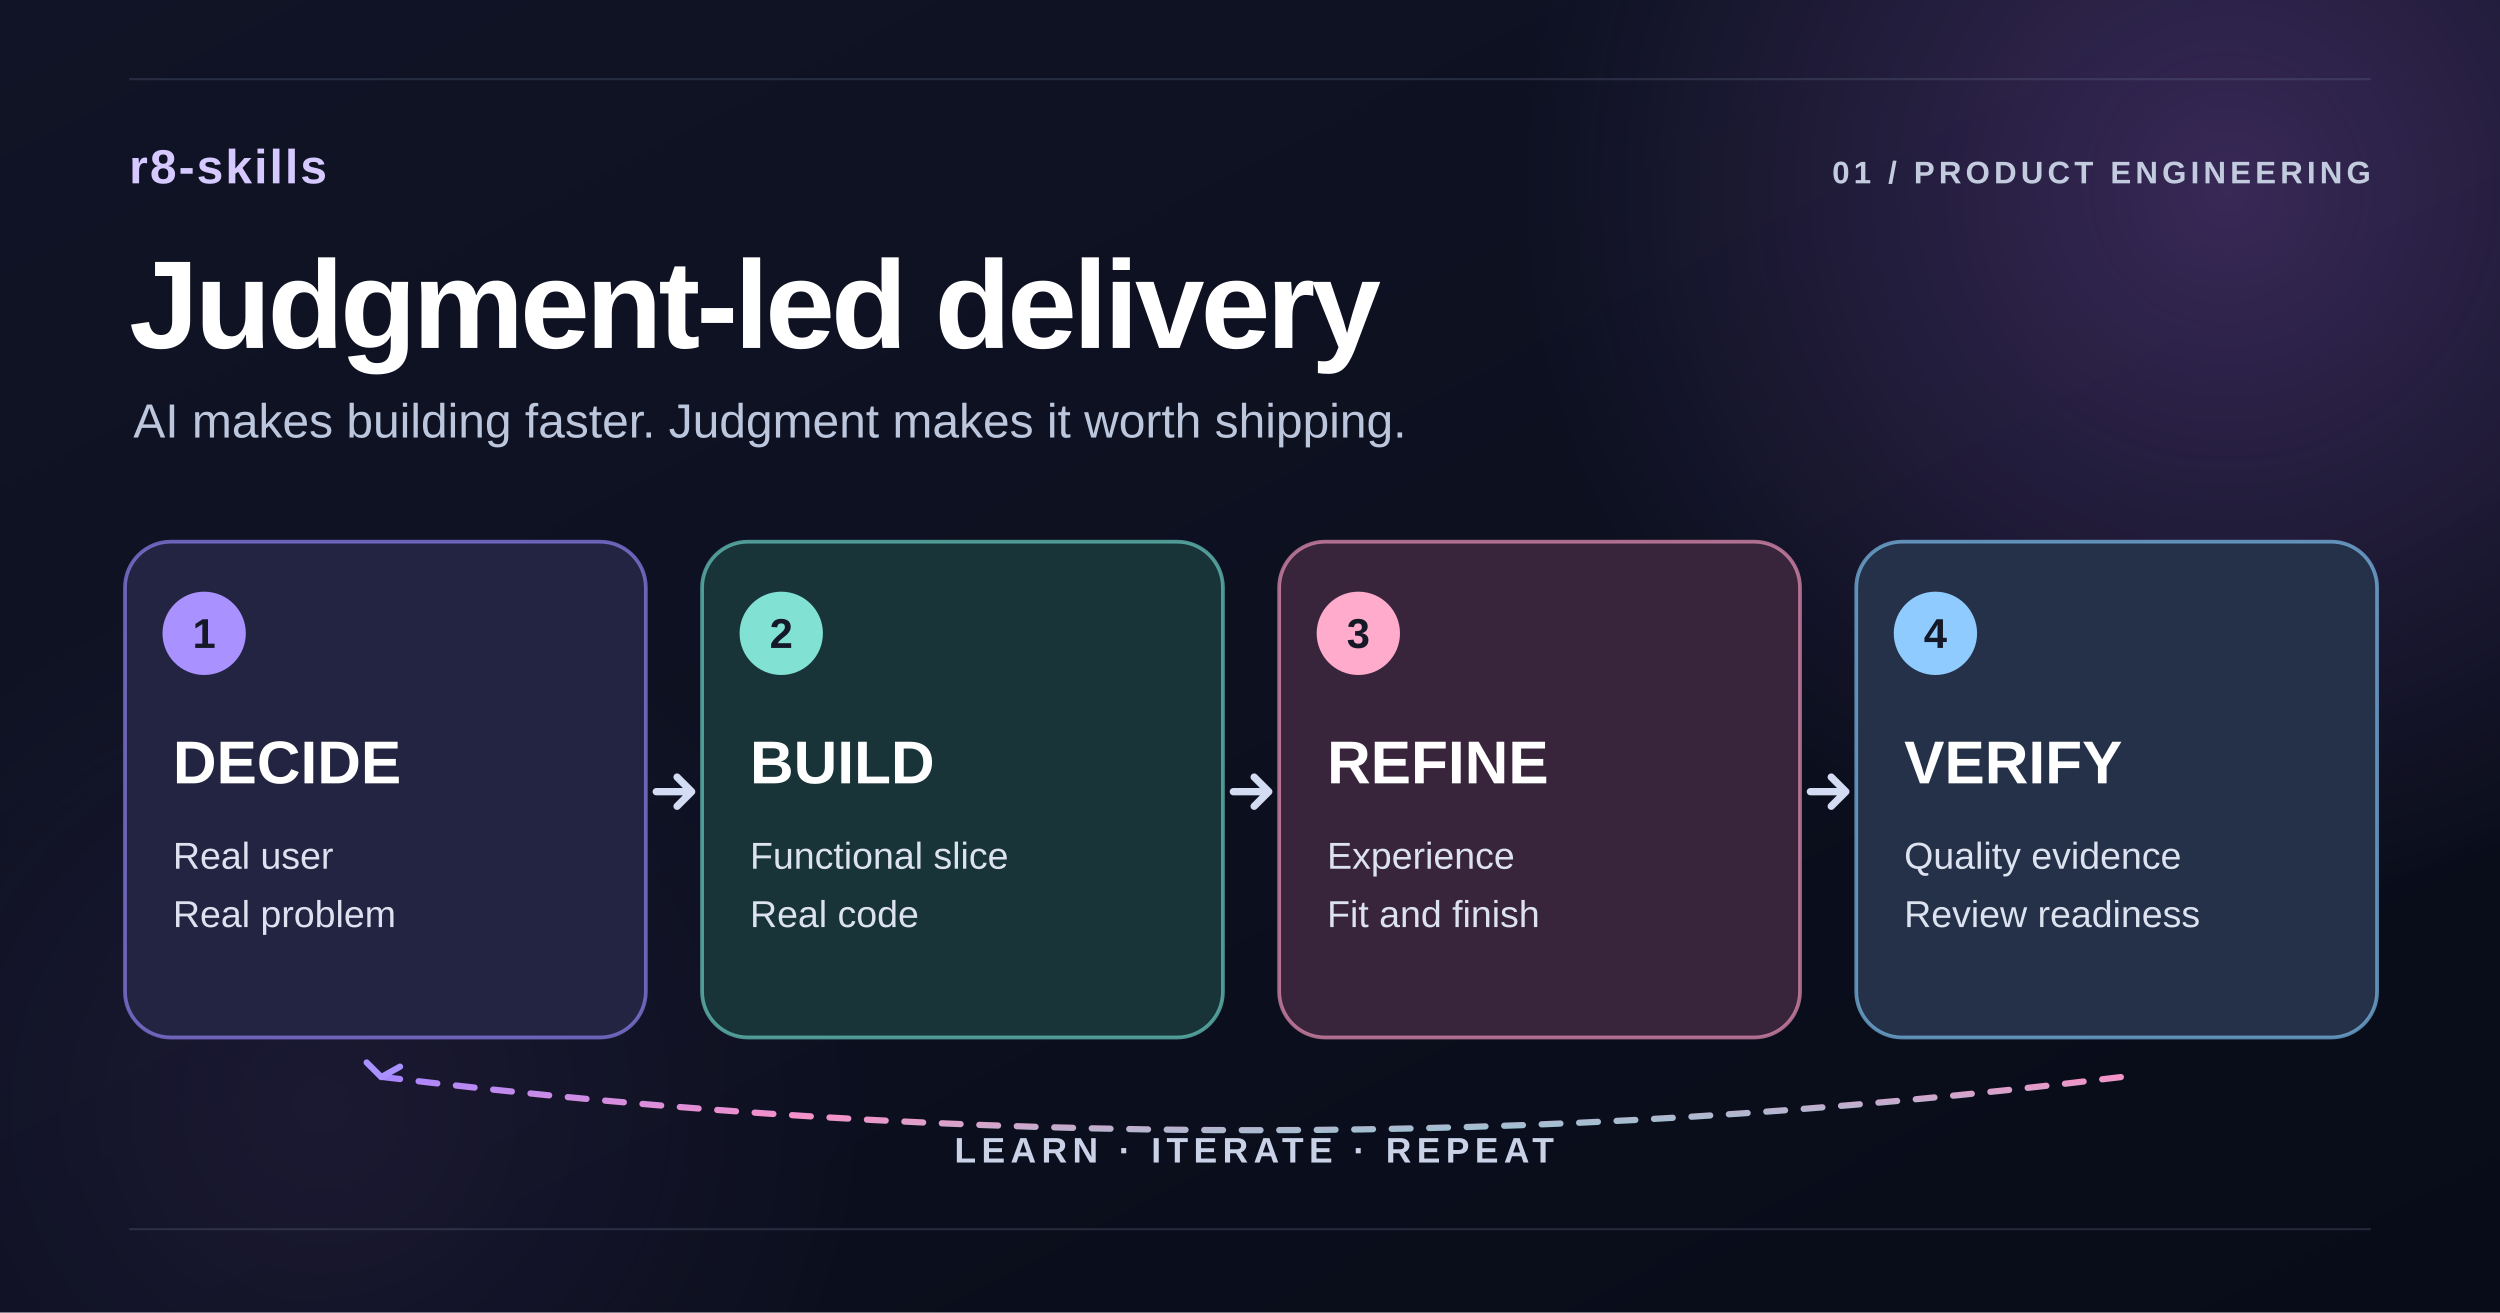
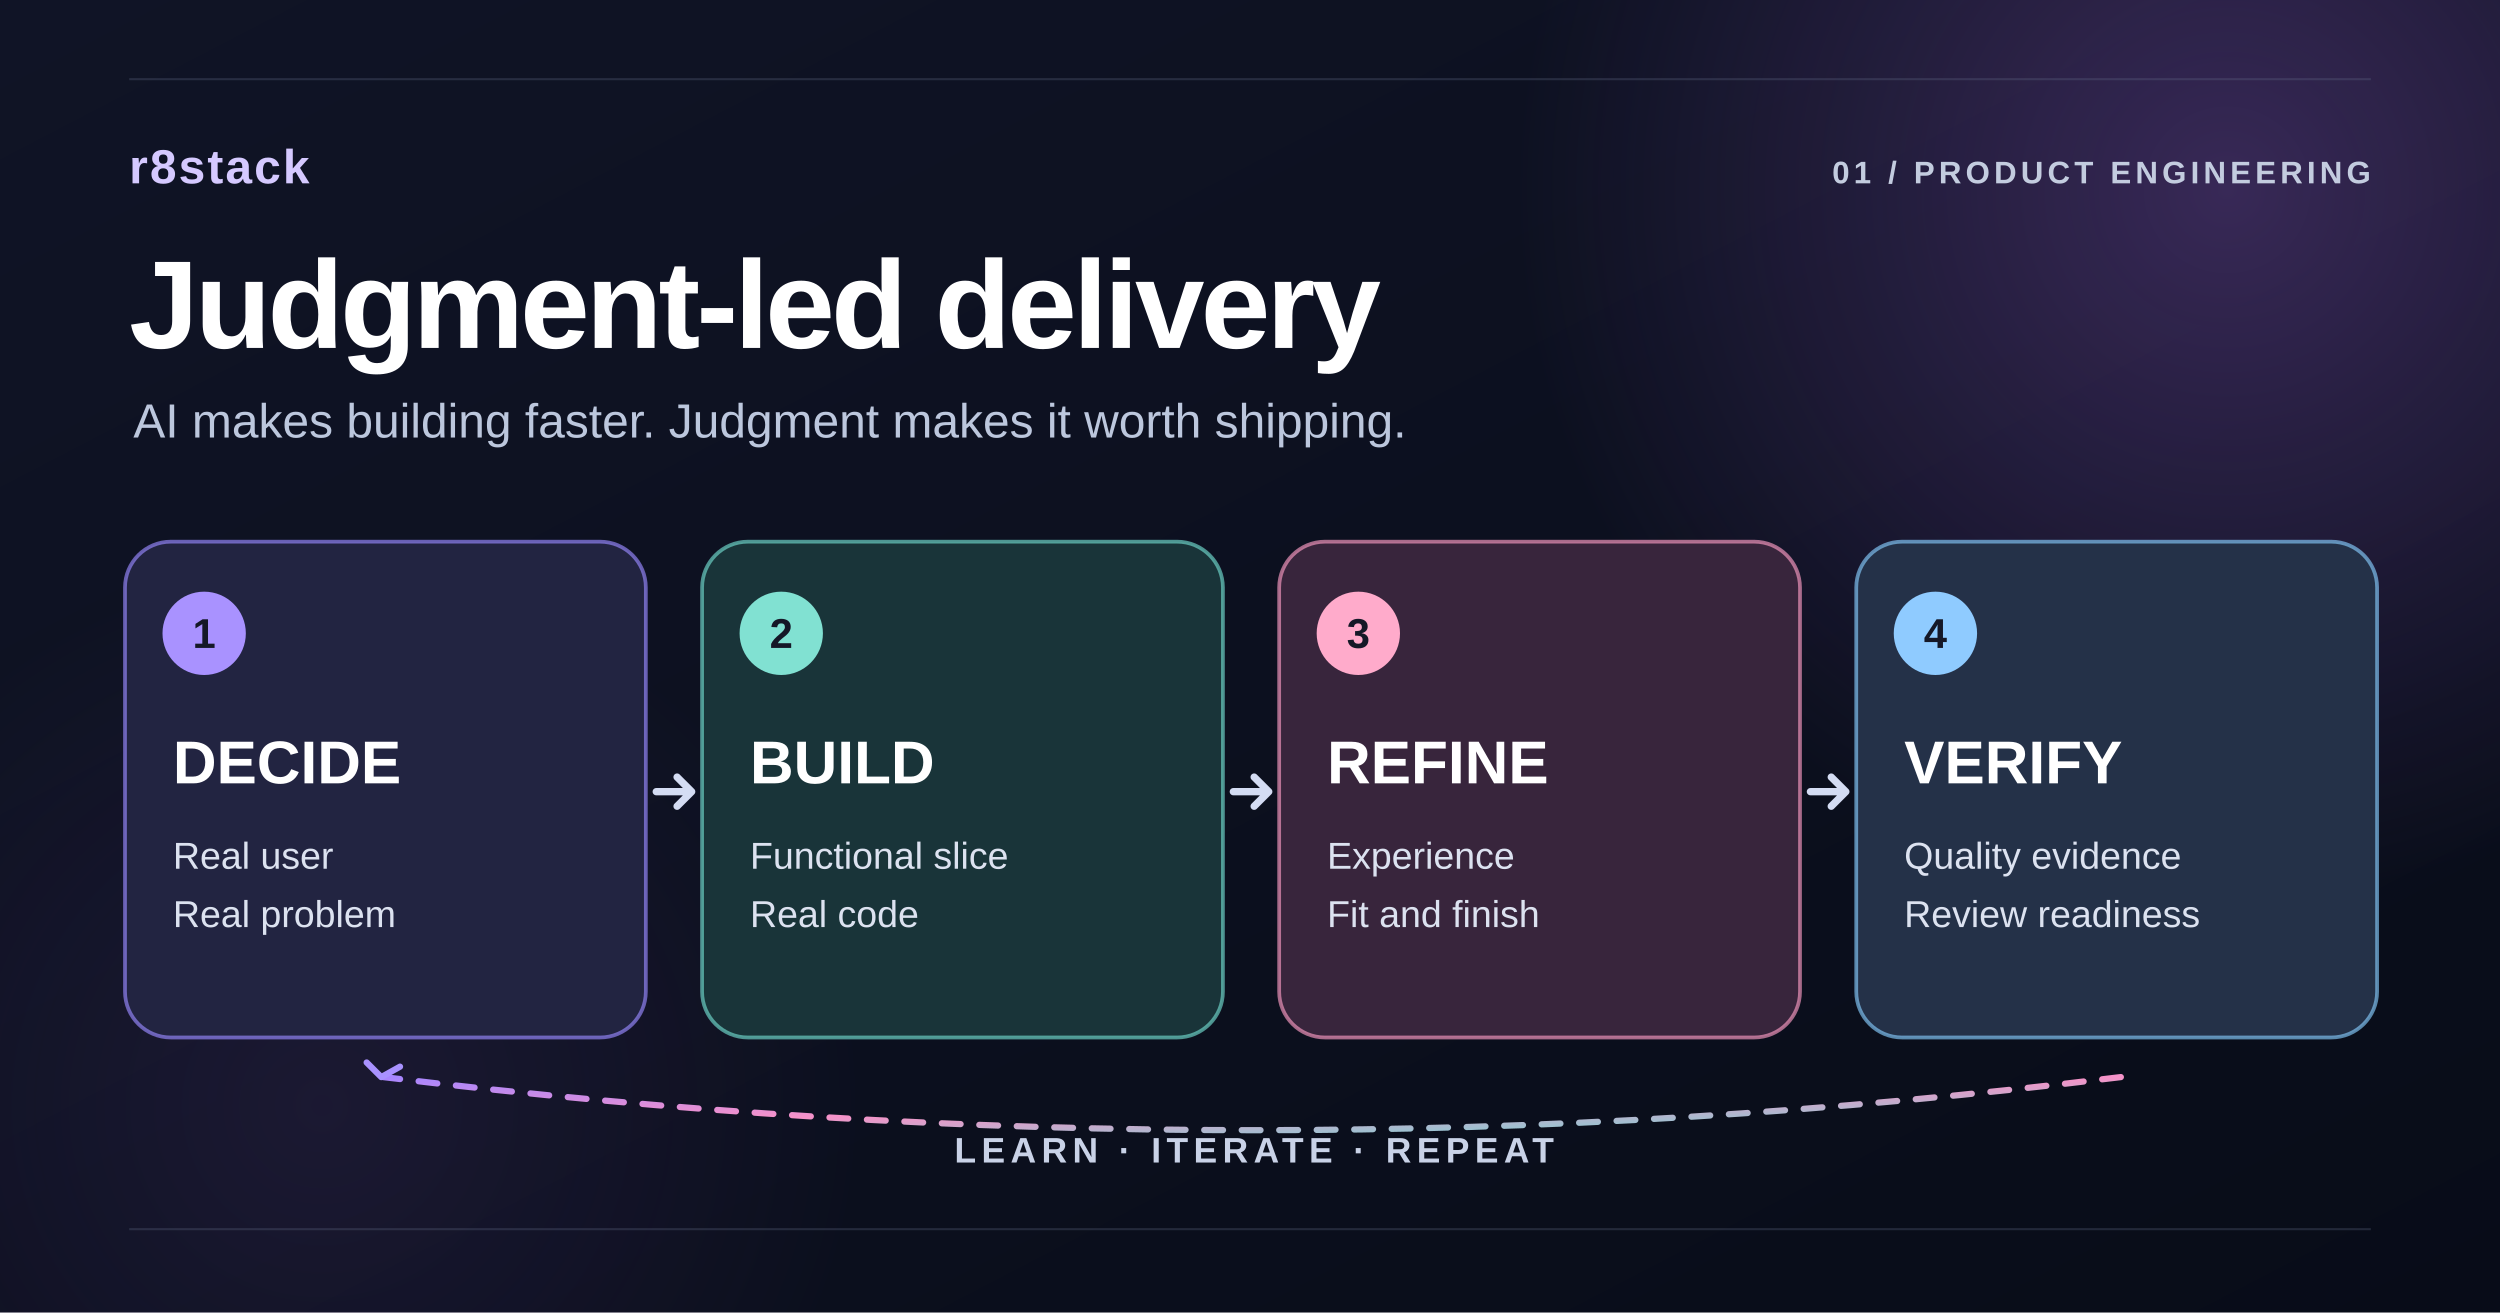
<svg xmlns="http://www.w3.org/2000/svg" viewBox="0 0 1200 630" width="1200" height="630" role="img" aria-labelledby="title description">
  <defs>
    <linearGradient id="background" x1="0" y1="0" x2="1" y2="1">
      <stop offset="0%" stop-color="#101426" />
      <stop offset="100%" stop-color="#080c18" />
    </linearGradient>
    <linearGradient id="edge" x1="0" y1="0" x2="1" y2="1">
      <stop offset="0%" stop-color="#a786ff" />
      <stop offset="50%" stop-color="#f692c8" />
      <stop offset="100%" stop-color="#65dfd6" />
    </linearGradient>
    <radialGradient id="glow">
      <stop offset="0%" stop-color="#ae6bed" stop-opacity=".27" />
      <stop offset="100%" stop-color="#ae6bed" stop-opacity="0" />
    </radialGradient>
  </defs>
  <rect width="1200" height="630" fill="url(#background)" />
  <circle cx="1070" cy="90" r="345" fill="url(#glow)" />
  <circle cx="155" cy="530" r="260" fill="url(#glow)" opacity=".35" />
  <path d="M62 38h1076" stroke="#64708c" stroke-opacity=".28" />
  <path d="M62 590h1076" stroke="#64708c" stroke-opacity=".28" />
-   <text x="62" y="88" fill="#d5c9ff" font-size="23" font-family="Arial,Helvetica,sans-serif" letter-spacing="1" font-weight="700">r8-skills</text>
+   <text x="62" y="88" fill="#d5c9ff" font-size="23" font-family="Arial,Helvetica,sans-serif" letter-spacing="1" font-weight="700">r8stack</text>
  <text x="1138" y="88" fill="#c3ccdf" text-anchor="end" font-size="15" letter-spacing="2" font-family="Arial,Helvetica,sans-serif" font-weight="700">01 / PRODUCT ENGINEERING</text>
  <text x="62" y="167" fill="#ffffff" font-size="60" font-family="Arial,Helvetica,sans-serif" font-weight="800" letter-spacing="-1.8">Judgment-led delivery</text>
  <text x="64" y="210" fill="#bcc7dd" font-size="23" font-family="Arial,Helvetica,sans-serif">AI makes building faster. Judgment makes it worth shipping.</text>
  <rect x="60" y="260" width="250" height="238" rx="22" fill="#222441" stroke="#9889ff" stroke-opacity=".65" stroke-width="1.8" />
  <rect x="337" y="260" width="250" height="238" rx="22" fill="#193439" stroke="#71dbce" stroke-opacity=".65" stroke-width="1.8" />
  <rect x="614" y="260" width="250" height="238" rx="22" fill="#38253c" stroke="#fa9cc3" stroke-opacity=".65" stroke-width="1.8" />
  <rect x="891" y="260" width="250" height="238" rx="22" fill="#243148" stroke="#85cafa" stroke-opacity=".65" stroke-width="1.8" />
  <circle cx="98" cy="304" r="20" fill="#a992ff" />
  <circle cx="375" cy="304" r="20" fill="#81e1d2" />
  <circle cx="652" cy="304" r="20" fill="#ffabcb" />
  <circle cx="929" cy="304" r="20" fill="#8fcbff" />
  <g fill="#151827" font-family="Arial,Helvetica,sans-serif" font-weight="800" font-size="20" text-anchor="middle">
    <text x="98" y="311">1</text>
    <text x="375" y="311">2</text>
    <text x="652" y="311">3</text>
    <text x="929" y="311">4</text>
  </g>
  <g font-family="Arial,Helvetica,sans-serif" fill="#ffffff" font-size="29" font-weight="800">
    <text x="83" y="376">DECIDE</text>
    <text x="360" y="376">BUILD</text>
    <text x="637" y="376">REFINE</text>
    <text x="914" y="376">VERIFY</text>
  </g>
  <g font-family="Arial,Helvetica,sans-serif" fill="#dce2f0" font-size="18">
    <text x="83" y="417">Real user</text>
    <text x="83" y="445">Real problem</text>
    <text x="360" y="417">Functional slice</text>
    <text x="360" y="445">Real code</text>
    <text x="637" y="417">Experience</text>
    <text x="637" y="445">Fit and finish</text>
    <text x="914" y="417">Quality evidence</text>
    <text x="914" y="445">Review readiness</text>
  </g>
  <g fill="none" stroke="#d4dcf3" stroke-width="3.5" stroke-linecap="round" stroke-linejoin="round">
    <path d="M315 380h17m-7-7 7 7-7 7" />
    <path d="M592 380h17m-7-7 7 7-7 7" />
    <path d="M869 380h17m-7-7 7 7-7 7" />
  </g>
  <path d="M1018 517 Q603 568 184 517" fill="none" stroke="url(#edge)" stroke-width="3" stroke-dasharray="9 9" stroke-linecap="round" />
  <path d="m176 510 7 7 9 -5" fill="none" stroke="#a992ff" stroke-width="3" stroke-linecap="round" stroke-linejoin="round" />
  <text x="602" y="558" text-anchor="middle" fill="#c9d2e7" font-size="17" font-family="Arial,Helvetica,sans-serif" letter-spacing="2.6" font-weight="700">LEARN · ITERATE · REPEAT</text>
</svg>
